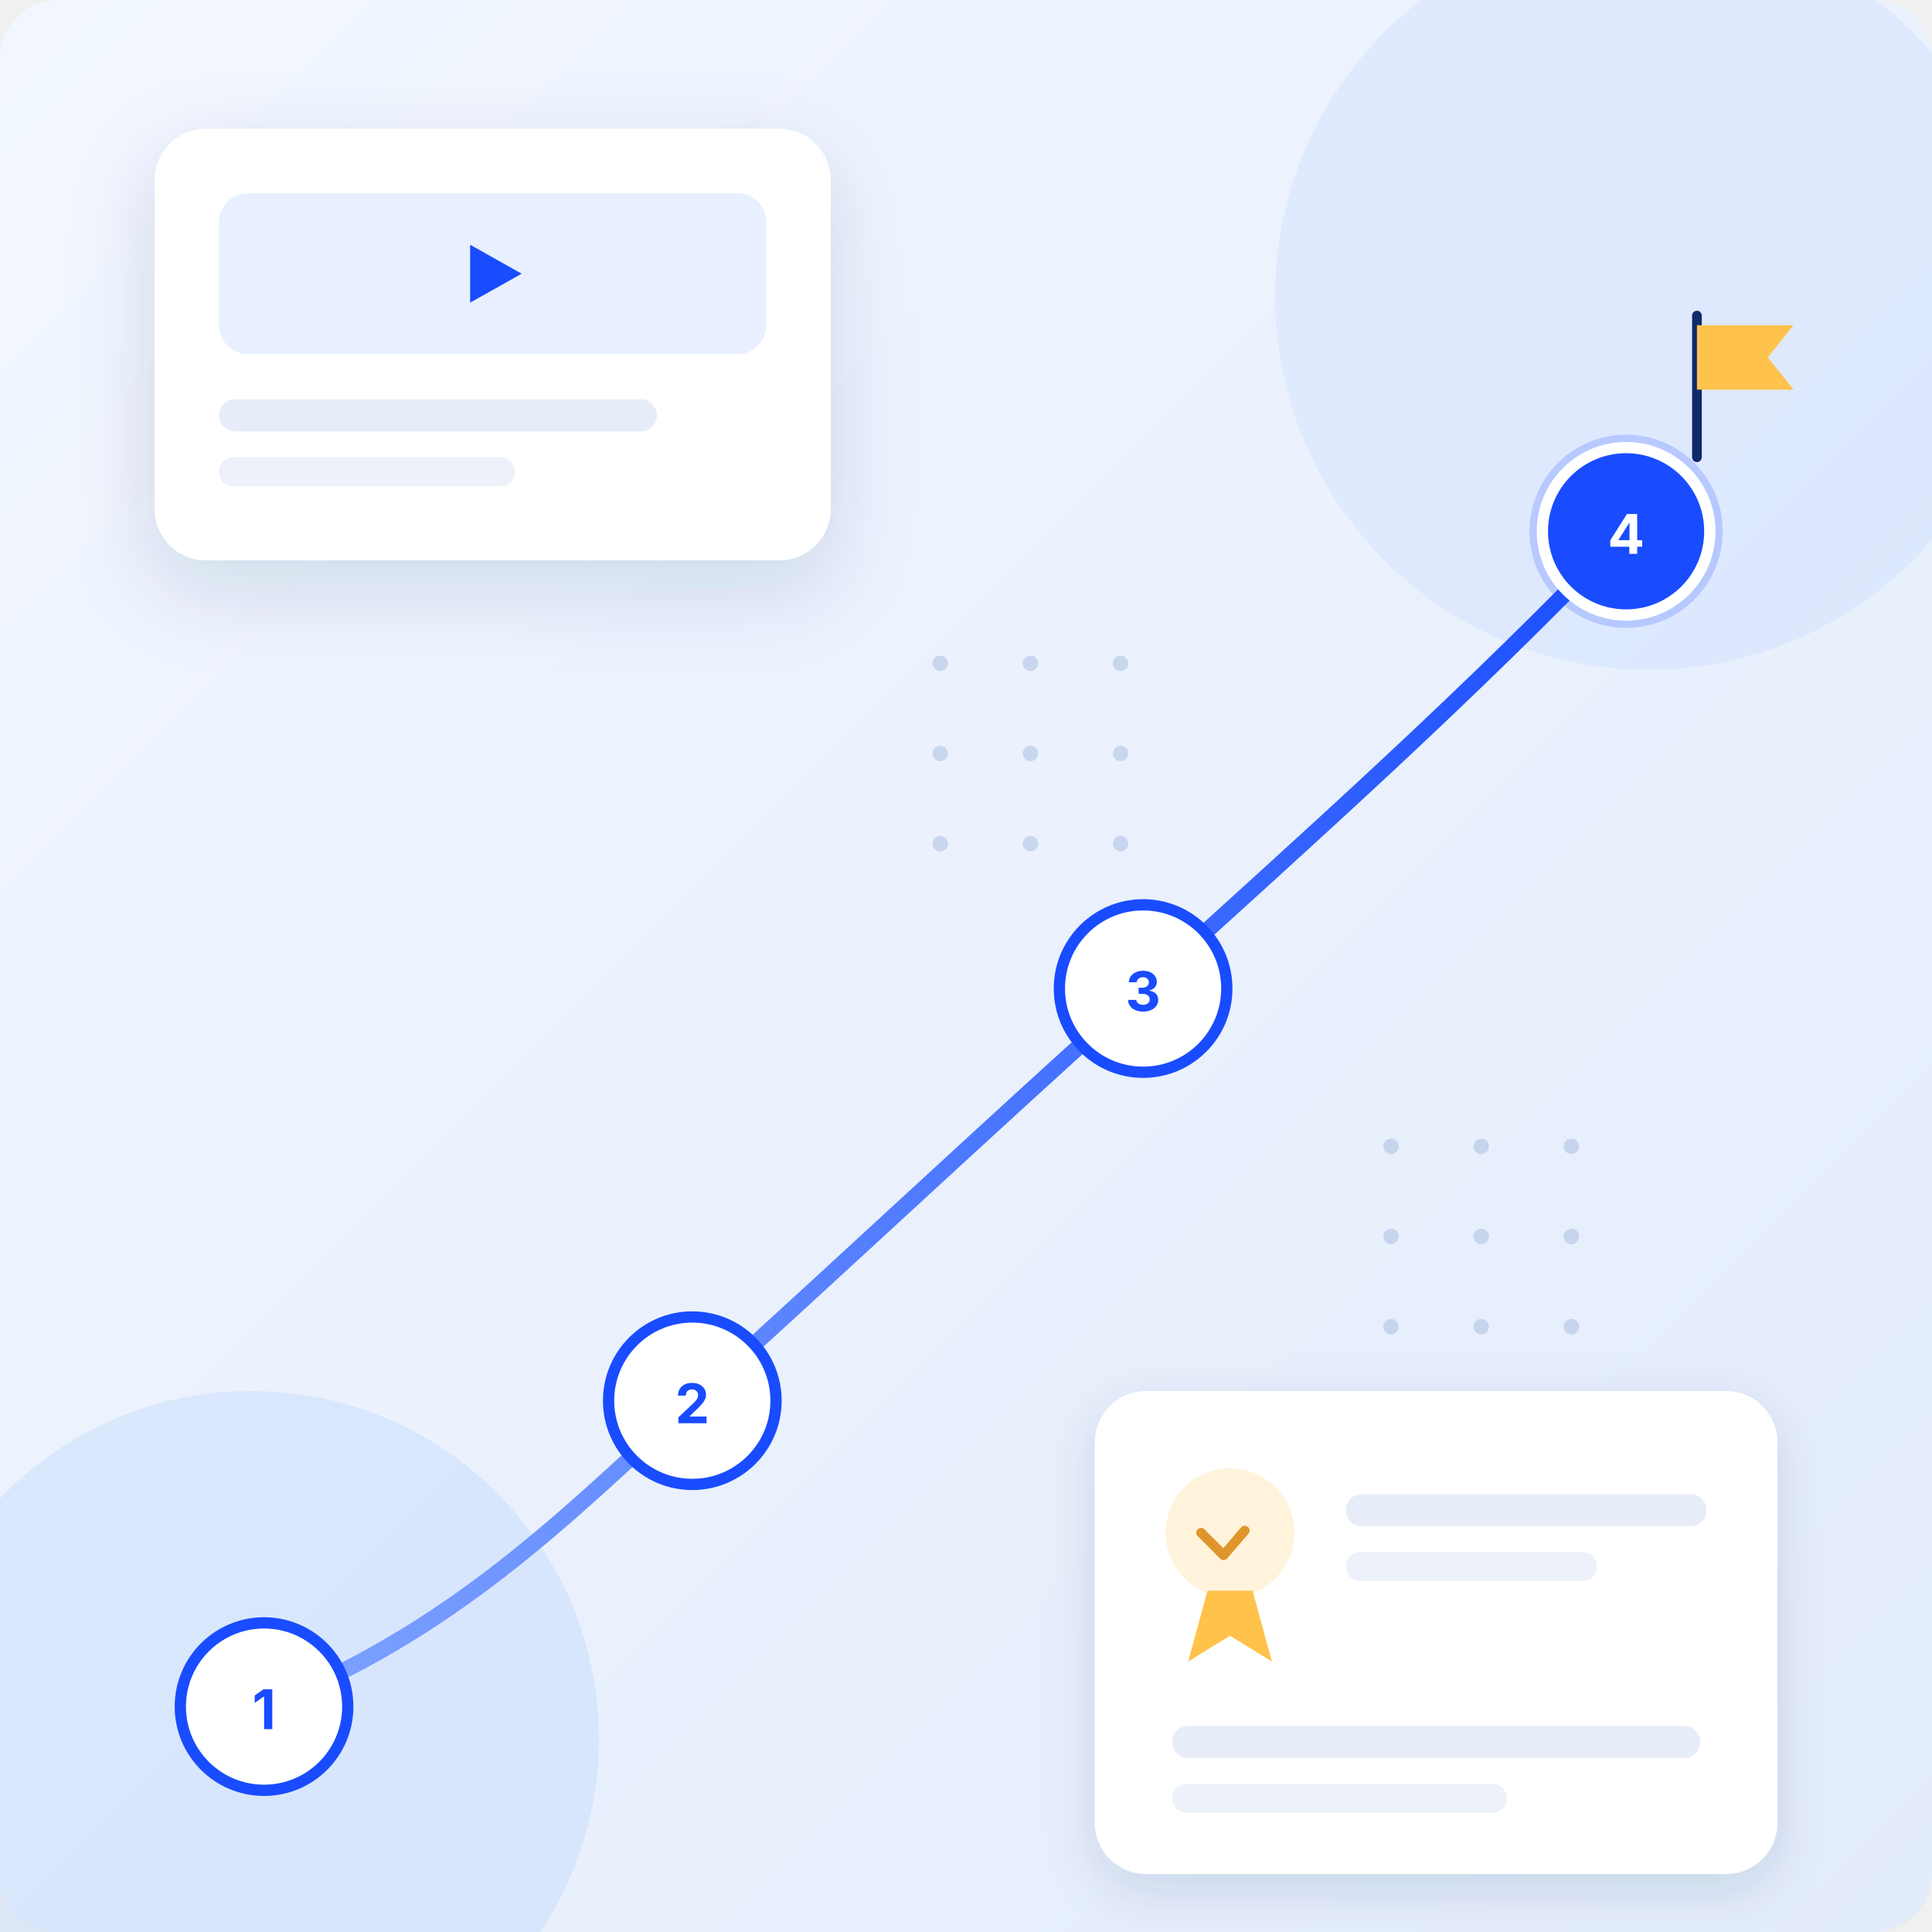
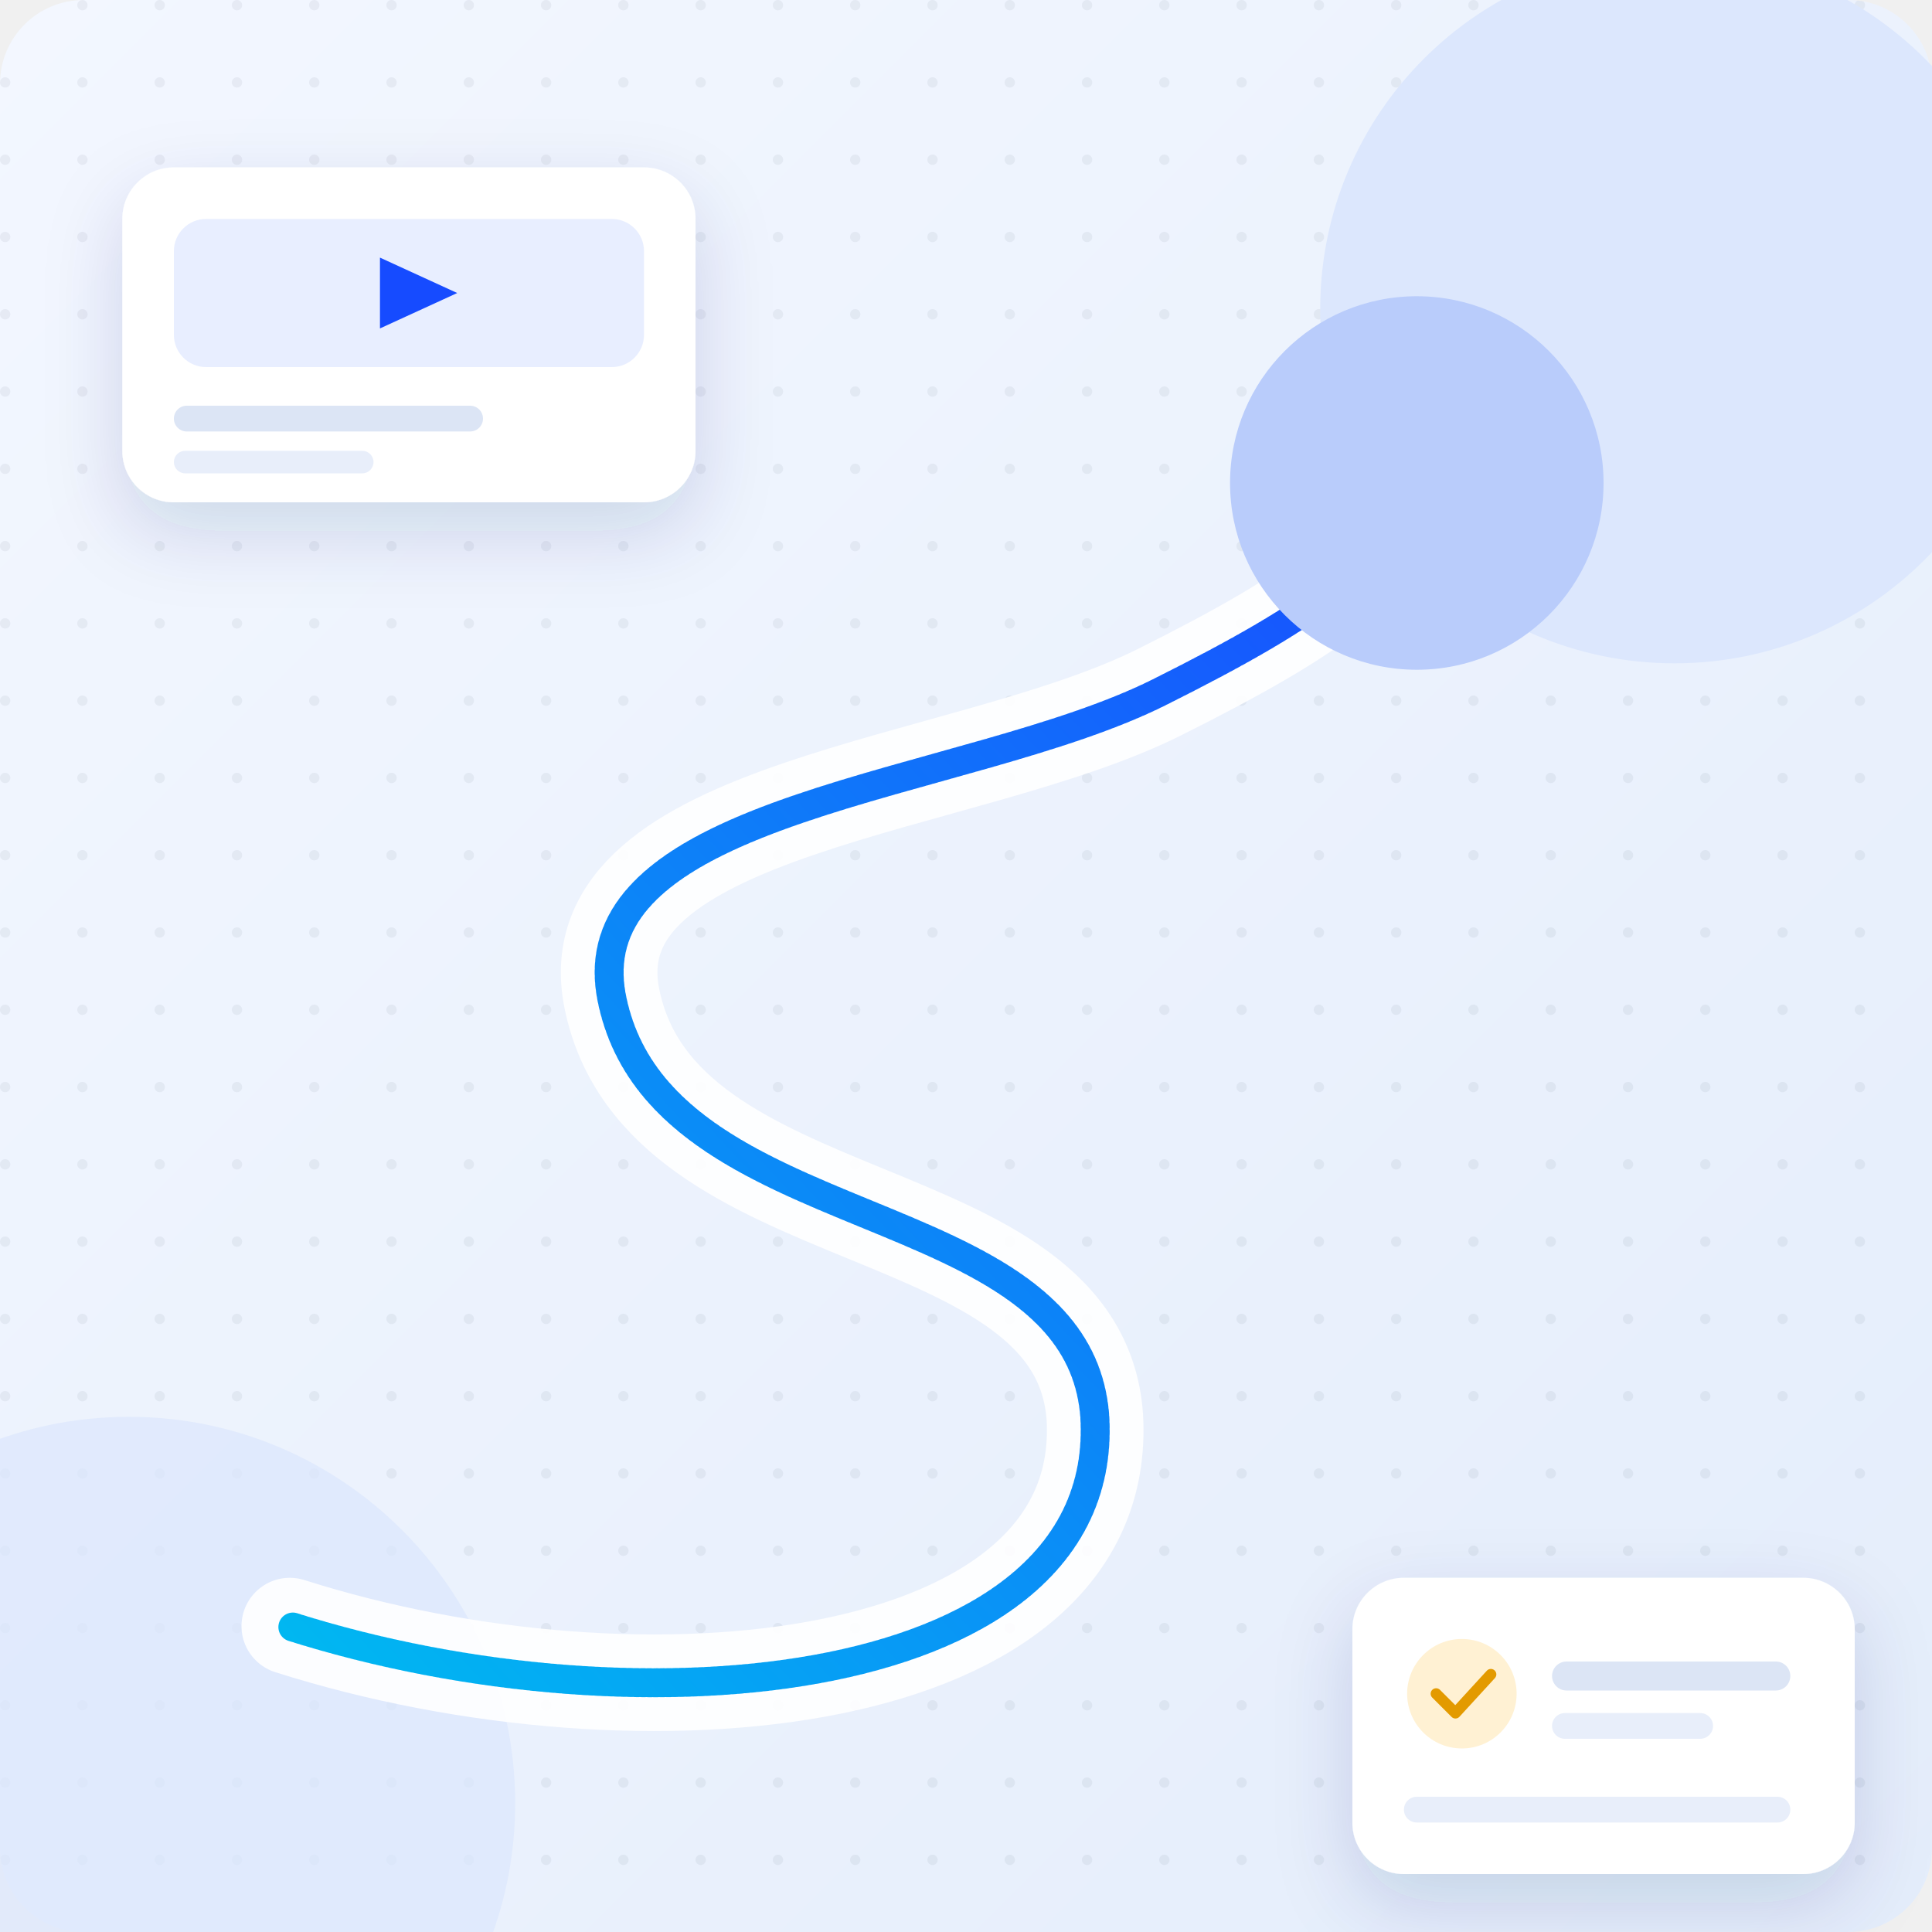
- <svg xmlns="http://www.w3.org/2000/svg" viewBox="0 0 600 600" width="600" height="600" role="img" aria-label="A learning path rising through four numbered steps, from a course card to a certificate">
+ <svg xmlns="http://www.w3.org/2000/svg" viewBox="0 0 600 600" width="600" height="600" role="img" aria-label="A winding learning journey: choose a program, learn and practice, get certified and build your career, ending at a flag">
+   <style>
+     .path { stroke-dasharray: 1; stroke-dashoffset: 1; animation: draw 9s ease-in-out infinite }
+     .nd { transform-box: fill-box; transform-origin: center; opacity: 0; animation: pop 9s ease-in-out infinite }
+     .n1 { animation-delay: 0s } .n2 { --d: 1 }
+     .lb { opacity: 0; animation: lab 9s ease-in-out infinite }
+     .flag { transform-box: fill-box; transform-origin: 0 100%; animation: wave 2.6s ease-in-out infinite alternate }
+     .halo { transform-box: fill-box; transform-origin: center; animation: halo 3s ease-in-out infinite }
+     .fl1 { animation: bob 3.6s ease-in-out infinite alternate }
+     .fl2 { animation: bob 3.2s ease-in-out .8s infinite alternate }
+ 
+     @keyframes draw {
+       0%, 3%   { stroke-dashoffset: 1; opacity: 1 }
+       58%      { stroke-dashoffset: 0; opacity: 1 }
+       93%      { stroke-dashoffset: 0; opacity: 1 }
+       98%, 100% { stroke-dashoffset: 0; opacity: 0 }
+     }
+     .a1 { animation-name: pop1 } .a2 { animation-name: pop2 } .a3 { animation-name: pop3 } .a4 { animation-name: pop4 }
+     @keyframes pop1 { 0%, 1% { opacity: 0; transform: scale(.4) } 5% { opacity: 1; transform: scale(1.18) } 8% { opacity: 1; transform: scale(1) } 93% { opacity: 1; transform: scale(1) } 98%, 100% { opacity: 0; transform: scale(.4) } }
+     @keyframes pop2 { 0%, 19% { opacity: 0; transform: scale(.4) } 23% { opacity: 1; transform: scale(1.18) } 26% { opacity: 1; transform: scale(1) } 93% { opacity: 1; transform: scale(1) } 98%, 100% { opacity: 0; transform: scale(.4) } }
+     @keyframes pop3 { 0%, 36% { opacity: 0; transform: scale(.4) } 40% { opacity: 1; transform: scale(1.18) } 43% { opacity: 1; transform: scale(1) } 93% { opacity: 1; transform: scale(1) } 98%, 100% { opacity: 0; transform: scale(.4) } }
+     @keyframes pop4 { 0%, 55% { opacity: 0; transform: scale(.4) } 60% { opacity: 1; transform: scale(1.22) } 64% { opacity: 1; transform: scale(1) } 93% { opacity: 1; transform: scale(1) } 98%, 100% { opacity: 0; transform: scale(.4) } }
+     .l1 { animation-name: lab1 } .l2 { animation-name: lab2 } .l3 { animation-name: lab3 } .l4 { animation-name: lab4 }
+     @keyframes lab1 { 0%, 4% { opacity: 0 } 9%, 93% { opacity: 1 } 98%, 100% { opacity: 0 } }
+     @keyframes lab2 { 0%, 22% { opacity: 0 } 27%, 93% { opacity: 1 } 98%, 100% { opacity: 0 } }
+     @keyframes lab3 { 0%, 39% { opacity: 0 } 44%, 93% { opacity: 1 } 98%, 100% { opacity: 0 } }
+     @keyframes lab4 { 0%, 59% { opacity: 0 } 65%, 93% { opacity: 1 } 98%, 100% { opacity: 0 } }
+     @keyframes wave { from { transform: skewY(-5deg) } to { transform: skewY(5deg) } }
+     @keyframes halo { 0%, 100% { transform: scale(1); opacity: .55 } 50% { transform: scale(1.18); opacity: .25 } }
+     @keyframes bob { from { transform: translateY(-4px) } to { transform: translateY(4px) } }
+ 
+     @media (prefers-reduced-motion: reduce) {
+       .path, .nd, .lb, .flag, .halo, .fl1, .fl2 { animation: none }
+       .path { stroke-dashoffset: 0 }
+       .nd, .lb { opacity: 1; transform: none }
+     }
+   </style>
  <defs>
-     <linearGradient id="pr-bg" x1="0" y1="0" x2="1" y2="1">
-       <stop offset="0" stop-color="#F2F7FF" />
-       <stop offset="1" stop-color="#E3ECFB" />
+     <pattern id="pj-dots" width="24" height="24" patternUnits="userSpaceOnUse">
+       <circle cx="1.6" cy="1.6" r="1.6" fill="#0B1D3A" opacity=".055" />
+     </pattern>
+     <linearGradient id="pj-bg" x1="0" y1="0" x2="1" y2="1">
+       <stop offset="0" stop-color="#F3F7FF" />
+       <stop offset="1" stop-color="#E4EDFB" />
    </linearGradient>
-     <linearGradient id="pr-path" x1="0" y1="1" x2="1" y2="0">
-       <stop offset="0" stop-color="#7FA3FF" />
+     <linearGradient id="pj-path" x1="0" y1="1" x2="1" y2="0">
+       <stop offset="0" stop-color="#00B9F1" />
      <stop offset="1" stop-color="#194CFF" />
    </linearGradient>
-     <filter id="pr-sh" x="-35%" y="-35%" width="170%" height="180%">
-       <feDropShadow dx="0" dy="9" stdDeviation="13" flood-color="#0F2A6B" flood-opacity=".14" />
+     <filter id="pj-sh" x="-35%" y="-35%" width="170%" height="180%">
+       <feDropShadow dx="0" dy="9" stdDeviation="12" flood-color="#0F2A6B" flood-opacity=".15" />
    </filter>
-     <filter id="pr-sh-sm" x="-45%" y="-45%" width="190%" height="200%">
-       <feDropShadow dx="0" dy="5" stdDeviation="8" flood-color="#0F2A6B" flood-opacity=".13" />
+     <filter id="pj-sh-sm" x="-50%" y="-50%" width="200%" height="210%">
+       <feDropShadow dx="0" dy="5" stdDeviation="6" flood-color="#0F2A6B" flood-opacity=".2" />
    </filter>
  </defs>
-   <style>
-   .fl{transform-box:fill-box;transform-origin:center}
-   .f1{animation:prFloat 6.8s ease-in-out infinite alternate}
-   .f2{animation:prFloat 7.6s ease-in-out .5s infinite alternate reverse}
-   @keyframes prFloat{from{transform:translateY(-5px)}to{transform:translateY(5px)}}
- 
-   /* every hidden state lives in the keyframes, never on the element, so the
-      drawing is complete and readable if the animations never run at all */
-   .trail{stroke-dasharray:760;animation:prDraw 2.4s .2s ease-out both}
-   @keyframes prDraw{from{stroke-dashoffset:760}to{stroke-dashoffset:0}}
- 
-   .node{transform-box:fill-box;transform-origin:center;animation:prPop .5s cubic-bezier(.3,1.45,.5,1) both}
-   @keyframes prPop{from{opacity:0;transform:scale(.2)}to{opacity:1;transform:scale(1)}}
- 
-   .num{animation:prFade .4s ease-out both}
-   @keyframes prFade{from{opacity:0}to{opacity:1}}
- 
-   .halo{transform-box:fill-box;transform-origin:center;animation:prPulse 2.8s 2.6s ease-in-out infinite}
-   @keyframes prPulse{0%,100%{transform:scale(1);opacity:.85}50%{transform:scale(1.5);opacity:.25}}
- 
-   .flag{transform-box:fill-box;transform-origin:bottom left;animation:prFlag .5s 2.5s cubic-bezier(.3,1.4,.5,1) both}
-   @keyframes prFlag{from{opacity:0;transform:scale(.4) rotate(-14deg)}to{opacity:1;transform:scale(1) rotate(0)}}
- 
-   .tick{stroke-dasharray:20;animation:prTick .5s 2.9s ease-out both}
-   @keyframes prTick{from{stroke-dashoffset:20}to{stroke-dashoffset:0}}
- 
-   @media (prefers-reduced-motion:reduce){
-     .f1,.f2,.trail,.node,.num,.halo,.flag,.tick{animation:none}
-   }
- </style>
-   <rect width="600" height="600" rx="18" fill="url(#pr-bg)" />
-   <circle cx="512" cy="92" r="116" fill="#BFD3FF" opacity=".28" />
-   <circle cx="78" cy="540" r="108" fill="#9FC6FF" opacity=".24" />
-   <g fill="#9DB4DC" opacity=".45">
-     <g id="prdots">
-       <circle cx="292" cy="206" r="2.4" />
-       <circle cx="320" cy="206" r="2.4" />
-       <circle cx="348" cy="206" r="2.4" />
-       <circle cx="292" cy="234" r="2.4" />
-       <circle cx="320" cy="234" r="2.4" />
-       <circle cx="348" cy="234" r="2.4" />
-       <circle cx="292" cy="262" r="2.4" />
-       <circle cx="320" cy="262" r="2.4" />
-       <circle cx="348" cy="262" r="2.4" />
-     </g>
-     <use href="#prdots" x="140" y="150" />
+   <rect width="600" height="600" rx="26" fill="url(#pj-bg)" />
+   <rect width="600" height="600" rx="26" fill="url(#pj-dots)" />
+   <circle cx="520" cy="96" r="110" fill="#DCE7FD" />
+   <circle cx="40" cy="560" r="120" fill="#DCE7FD" opacity=".7" />
+   <path d="M90 505 C200 540 345 525 340 440 C335 370 205 385 190 310 C178 250 300 245 360 215 C410 190 430 175 440 150" fill="none" stroke="#fff" stroke-width="30" stroke-linecap="round" opacity=".9" />
+   <path d="M90 505 C200 540 345 525 340 440 C335 370 205 385 190 310 C178 250 300 245 360 215 C410 190 430 175 440 150" fill="none" stroke="#CFDDF8" stroke-width="3" stroke-dasharray="2 12" stroke-linecap="round" />
+   <path class="path" pathLength="1" d="M90 505 C200 540 345 525 340 440 C335 370 205 385 190 310 C178 250 300 245 360 215 C410 190 430 175 440 150" fill="none" stroke="url(#pj-path)" stroke-width="9" stroke-linecap="round" />
+   <g class="fl1" filter="url(#pj-sh)">
+     <rect x="38" y="52" width="178" height="104" rx="16" fill="#fff" />
+     <rect x="54" y="68" width="146" height="46" rx="10" fill="#E8EEFF" />
+     <path d="M118 80l24 11-24 11z" fill="#194CFF" />
+     <rect x="54" y="126" width="96" height="8" rx="4" fill="#DCE5F5" />
+     <rect x="54" y="140" width="62" height="7" rx="3.5" fill="#E8EEFA" />
  </g>
-   <path class="trail" d="M82 530 C140 507 175 472 215 435 C270 385 305 352 355 307 C410 257 455 217 505 165" fill="none" stroke="url(#pr-path)" stroke-width="5" stroke-linecap="round" stroke-dasharray="760" />
-   <g class="node" style="animation-delay:.55s">
-     <circle cx="82" cy="530" r="26" fill="#FFFFFF" stroke="#194CFF" stroke-width="3.5" />
-     <text class="num" style="animation-delay:.85s" x="82" y="537" text-anchor="middle" font-family="Inter,Segoe UI,Arial,sans-serif" font-size="17" font-weight="700" fill="#194CFF">1</text>
-   </g>
-   <g class="node" style="animation-delay:1.1s">
-     <circle cx="215" cy="435" r="26" fill="#FFFFFF" stroke="#194CFF" stroke-width="3.5" />
-     <text class="num" style="animation-delay:1.4s" x="215" y="442" text-anchor="middle" font-family="Inter,Segoe UI,Arial,sans-serif" font-size="17" font-weight="700" fill="#194CFF">2</text>
-   </g>
-   <g class="node" style="animation-delay:1.65s">
-     <circle cx="355" cy="307" r="26" fill="#FFFFFF" stroke="#194CFF" stroke-width="3.5" />
-     <text class="num" style="animation-delay:1.95s" x="355" y="314" text-anchor="middle" font-family="Inter,Segoe UI,Arial,sans-serif" font-size="17" font-weight="700" fill="#194CFF">3</text>
-   </g>
-   <circle class="halo" cx="505" cy="165" r="30" fill="#194CFF" opacity=".2" />
-   <g class="node" style="animation-delay:2.2s">
-     <circle cx="505" cy="165" r="26" fill="#194CFF" stroke="#FFFFFF" stroke-width="3.5" />
-     <text class="num" style="animation-delay:2.5s" x="505" y="172" text-anchor="middle" font-family="Inter,Segoe UI,Arial,sans-serif" font-size="17" font-weight="700" fill="#FFFFFF">4</text>
-   </g>
-   <g class="flag">
-     <g transform="translate(0,-50)">
-       <line x1="527" y1="192" x2="527" y2="148" stroke="#0F2A6B" stroke-width="3" stroke-linecap="round" />
-       <path d="M527 151h30l-8 10 8 10h-30z" fill="#FFC24B" />
+   <g class="fl2" filter="url(#pj-sh)">
+     <g transform="translate(16 18)">
+       <rect x="404" y="472" width="156" height="92" rx="16" fill="#fff" />
+       <circle cx="438" cy="508" r="17" fill="#FFF1D3" />
+       <path d="M430 508l6 6 11-12" fill="none" stroke="#E39A00" stroke-width="3.4" stroke-linecap="round" stroke-linejoin="round" />
+       <rect x="466" y="498" width="74" height="9" rx="4.5" fill="#DCE5F5" />
+       <rect x="466" y="514" width="50" height="8" rx="4" fill="#E8EEFA" />
+       <rect x="420" y="540" width="120" height="8" rx="4" fill="#E8EEFA" />
    </g>
  </g>
-   <g class="fl f1">
-     <g transform="translate(0,-20)">
-       <rect x="48" y="60" width="210" height="134" rx="16" fill="#FFFFFF" filter="url(#pr-sh)" />
-       <rect x="68" y="80" width="170" height="50" rx="9" fill="#E8F0FF" />
-       <path d="M146 96v18l16-9z" fill="#194CFF" />
-       <rect x="68" y="144" width="136" height="10" rx="5" fill="#E7EDF8" />
-       <rect x="68" y="162" width="92" height="9" rx="4.5" fill="#EDF1F9" />
+   <g class="nd a1" filter="url(#pj-sh-sm)">
+     <circle cx="90" cy="505" r="34" fill="#fff" stroke="#194CFF" stroke-width="5" />
+     <g transform="translate(75.6 490.6) scale(1.2)" fill="none" stroke="#194CFF" stroke-width="1.9" stroke-linecap="round" stroke-linejoin="round">
+       <path d="M4 19.2A2.4 2.4 0 0 1 6.4 16.8H20" />
+       <path d="M6.4 2.5H20v19H6.4A2.4 2.4 0 0 1 4 19.1V4.9a2.4 2.4 0 0 1 2.4-2.4z" />
+     </g>
+     <circle cx="116" cy="478" r="12" fill="#194CFF" />
+     <text x="116" y="483" text-anchor="middle" font-family="Poppins, Segoe UI, Arial, sans-serif" font-size="14" font-weight="700" fill="#fff">1</text>
+   </g>
+   <g class="lb l1">
+     <rect x="40" y="552" width="100" height="30" rx="15" fill="#fff" stroke="#DCE7FB" />
+     <text x="90" y="572" text-anchor="middle" font-family="Poppins, Segoe UI, Arial, sans-serif" font-size="14" font-weight="700" fill="#0A266D">Choose</text>
+   </g>
+   <g class="nd a2" filter="url(#pj-sh-sm)">
+     <circle cx="340" cy="440" r="34" fill="#fff" stroke="#194CFF" stroke-width="5" />
+     <g transform="translate(325.6 425.6) scale(1.2)" fill="none" stroke="#194CFF" stroke-width="1.9" stroke-linecap="round" stroke-linejoin="round">
+       <rect x="4" y="5" width="16" height="11" rx="1.5" />
+       <path d="M2 19h20" />
+     </g>
+     <circle cx="366" cy="413" r="12" fill="#194CFF" />
+     <text x="366" y="418" text-anchor="middle" font-family="Poppins, Segoe UI, Arial, sans-serif" font-size="14" font-weight="700" fill="#fff">2</text>
+   </g>
+   <g class="lb l2">
+     <rect x="378" y="448" width="104" height="30" rx="15" fill="#fff" stroke="#DCE7FB" />
+     <text x="430" y="468" text-anchor="middle" font-family="Poppins, Segoe UI, Arial, sans-serif" font-size="14" font-weight="700" fill="#0A266D">Practice</text>
+   </g>
+   <g class="nd a3" filter="url(#pj-sh-sm)">
+     <circle cx="190" cy="310" r="34" fill="#fff" stroke="#194CFF" stroke-width="5" />
+     <g transform="translate(175.6 295.6) scale(1.2)" fill="none" stroke="#194CFF" stroke-width="1.9" stroke-linecap="round" stroke-linejoin="round">
+       <circle cx="12" cy="9" r="5.2" />
+       <path d="M8.6 13.4L7 21l5-2.8 5 2.8-1.6-7.6" />
+     </g>
+     <circle cx="216" cy="283" r="12" fill="#194CFF" />
+     <text x="216" y="288" text-anchor="middle" font-family="Poppins, Segoe UI, Arial, sans-serif" font-size="14" font-weight="700" fill="#fff">3</text>
+   </g>
+   <g class="lb l3">
+     <rect x="54" y="332" width="104" height="30" rx="15" fill="#fff" stroke="#DCE7FB" />
+     <text x="106" y="352" text-anchor="middle" font-family="Poppins, Segoe UI, Arial, sans-serif" font-size="14" font-weight="700" fill="#0A266D">Certify</text>
+   </g>
+   <circle class="halo" cx="440" cy="150" r="58" fill="#B9CCFB" />
+   <g class="nd a4" filter="url(#pj-sh-sm)">
+     <circle cx="440" cy="150" r="42" fill="#194CFF" stroke="#fff" stroke-width="6" />
+     <g transform="translate(424.4 134.4) scale(1.3)" fill="none" stroke="#fff" stroke-width="2" stroke-linecap="round" stroke-linejoin="round">
+       <path d="M3 17l6-6 4 4 8-8" />
+       <path d="M15 7h6v6" />
+     </g>
+     <circle cx="474" cy="116" r="13" fill="#FFC24B" />
+     <text x="474" y="121" text-anchor="middle" font-family="Poppins, Segoe UI, Arial, sans-serif" font-size="15" font-weight="700" fill="#1A1200">4</text>
+     <g class="flag">
+       <rect x="418" y="64" width="4" height="48" rx="2" fill="#0A266D" />
+       <path d="M422 66h36l-9 11 9 11h-36z" fill="#FFC24B" />
    </g>
  </g>
-   <g class="fl f2">
-     <g transform="translate(0,-168)">
-       <rect x="340" y="600" width="212" height="150" rx="16" fill="#FFFFFF" filter="url(#pr-sh-sm)" />
-       <circle cx="382" cy="644" r="20" fill="#FFF3DC" />
-       <path class="tick" d="M373 644l7 7 12-14" fill="none" stroke="#E0952B" stroke-width="3" stroke-linecap="round" stroke-linejoin="round" />
-       <path d="M375 662l-6 22 13-8 13 8-6-22z" fill="#FFC24B" />
-       <rect x="418" y="632" width="112" height="10" rx="5" fill="#E7EDF8" />
-       <rect x="418" y="650" width="78" height="9" rx="4.5" fill="#EDF1F9" />
-       <rect x="364" y="704" width="164" height="10" rx="5" fill="#E7EDF8" />
-       <rect x="364" y="722" width="104" height="9" rx="4.5" fill="#EDF1F9" />
-     </g>
+   <g class="lb l4">
+     <rect x="486" y="214" width="92" height="30" rx="15" fill="#fff" stroke="#DCE7FB" />
+     <text x="532" y="234" text-anchor="middle" font-family="Poppins, Segoe UI, Arial, sans-serif" font-size="14" font-weight="700" fill="#0A266D">Career</text>
  </g>
</svg>
